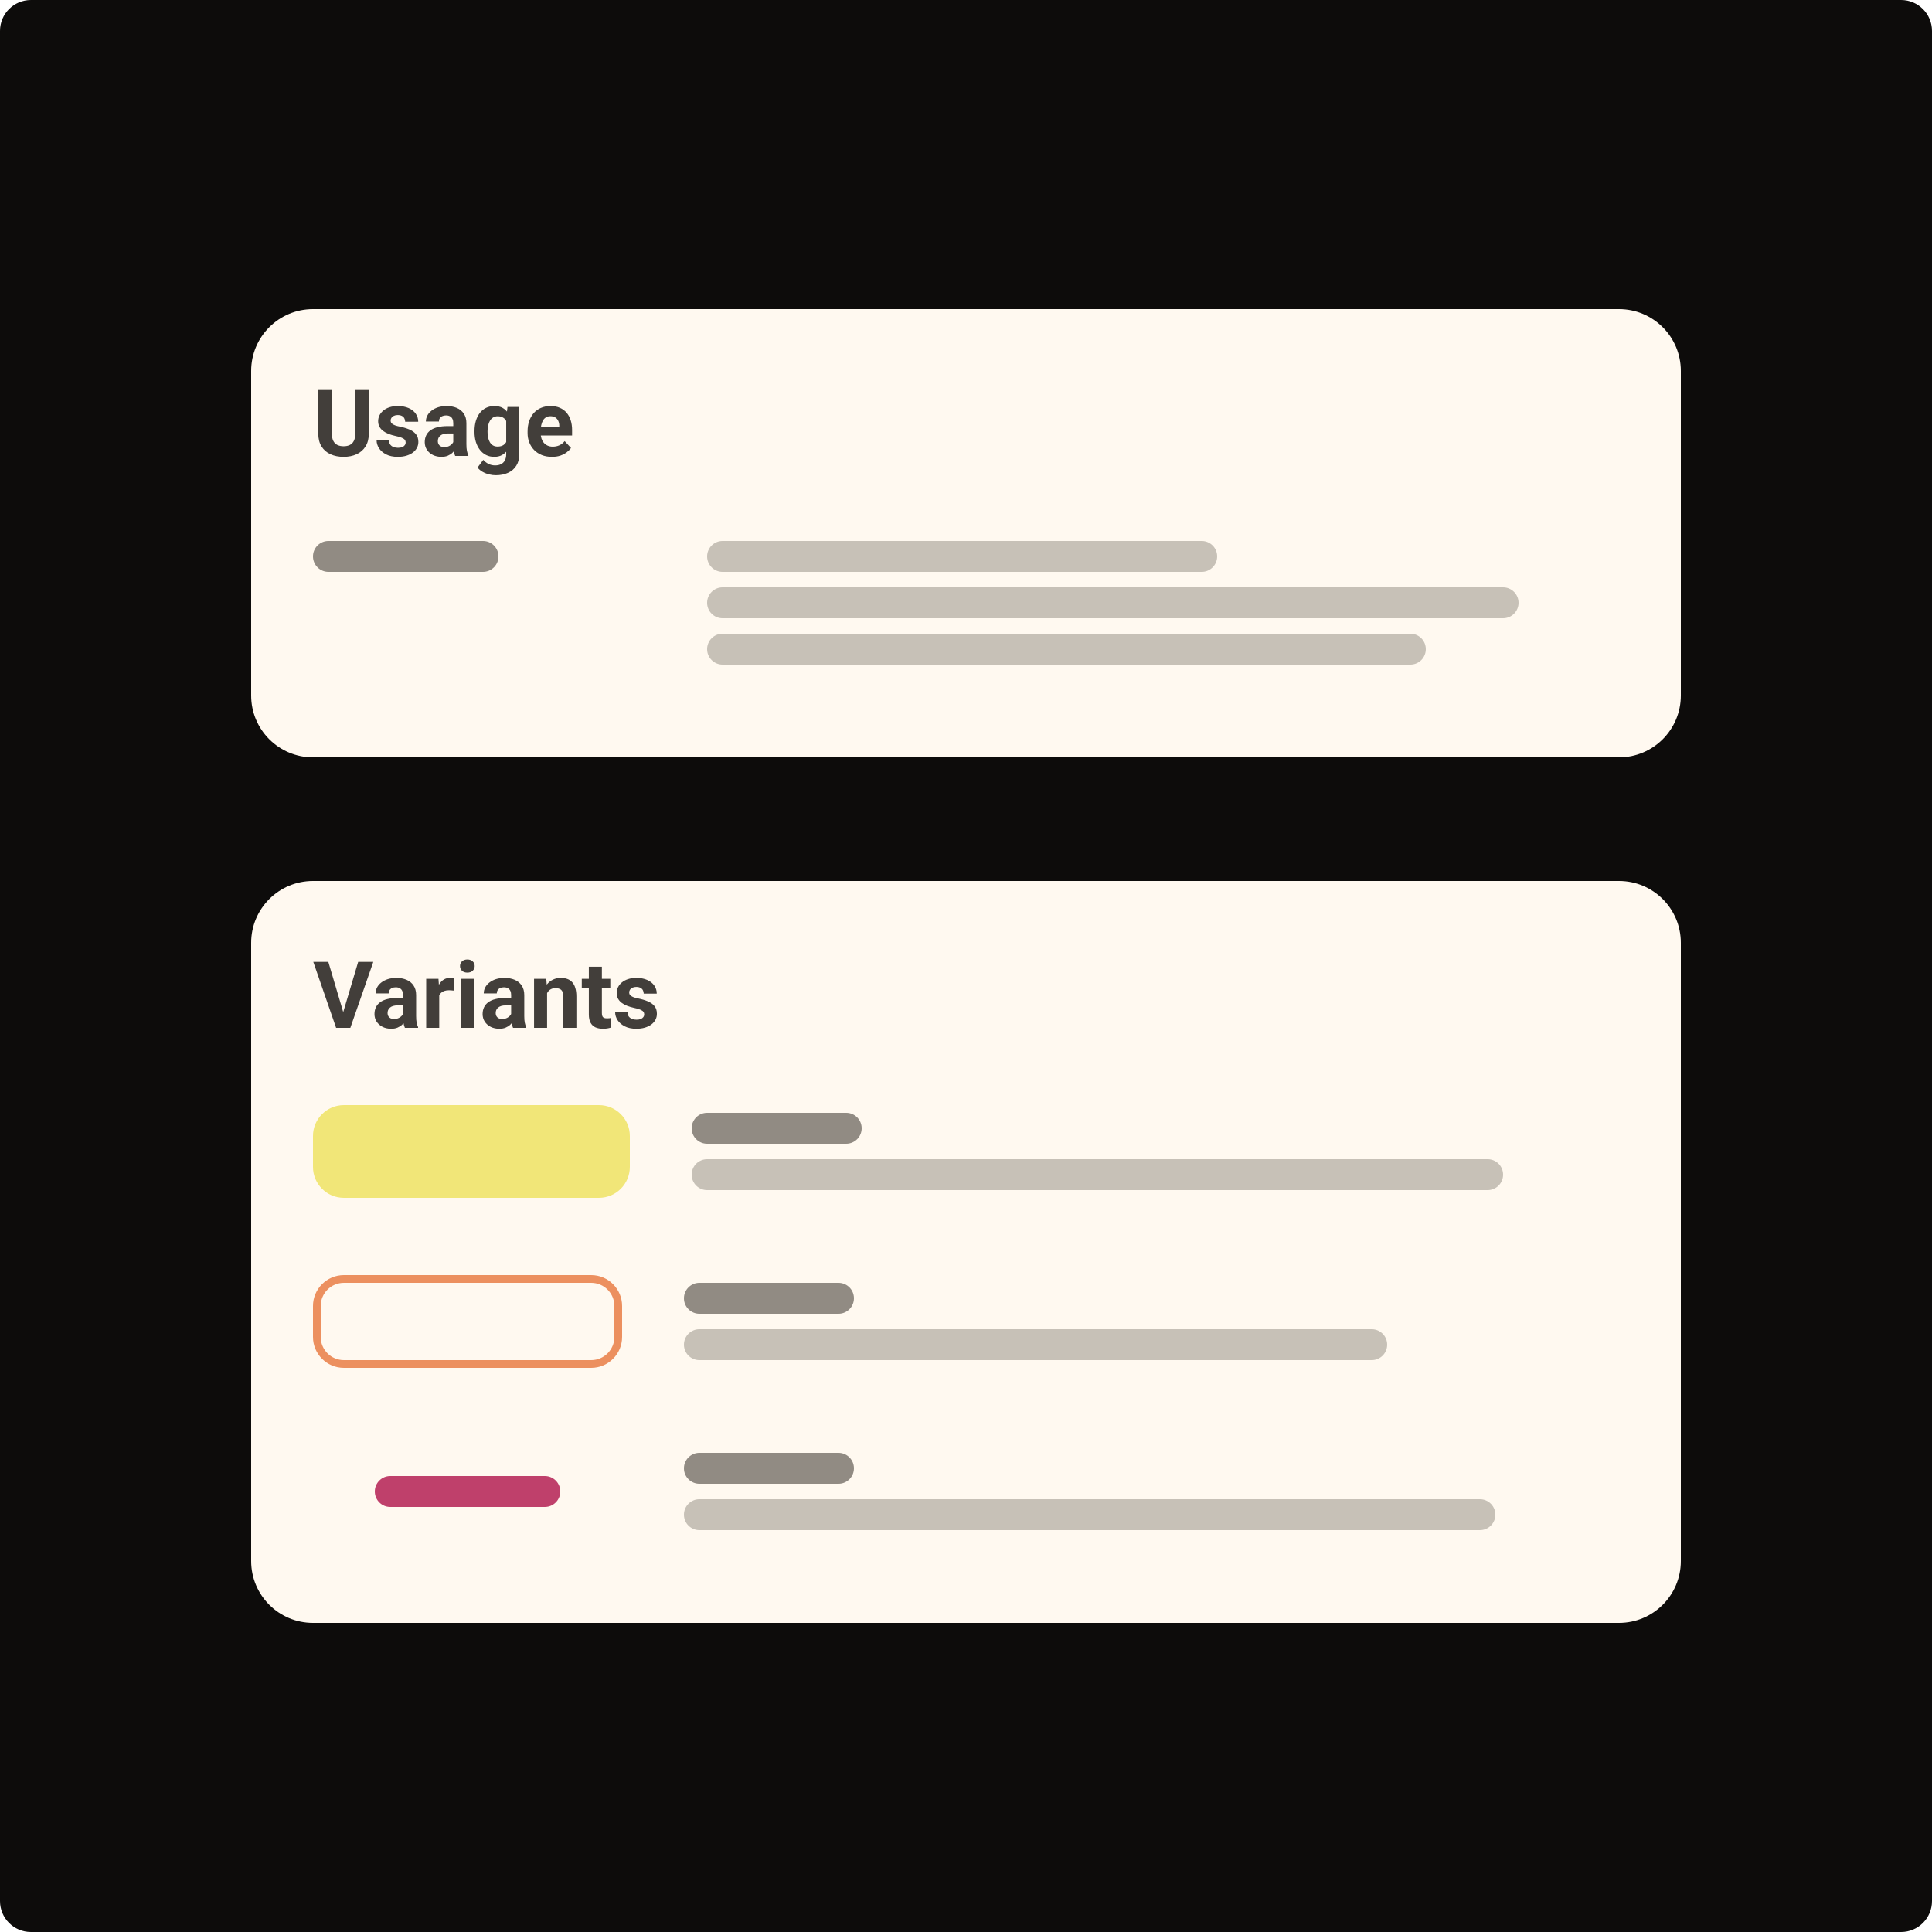
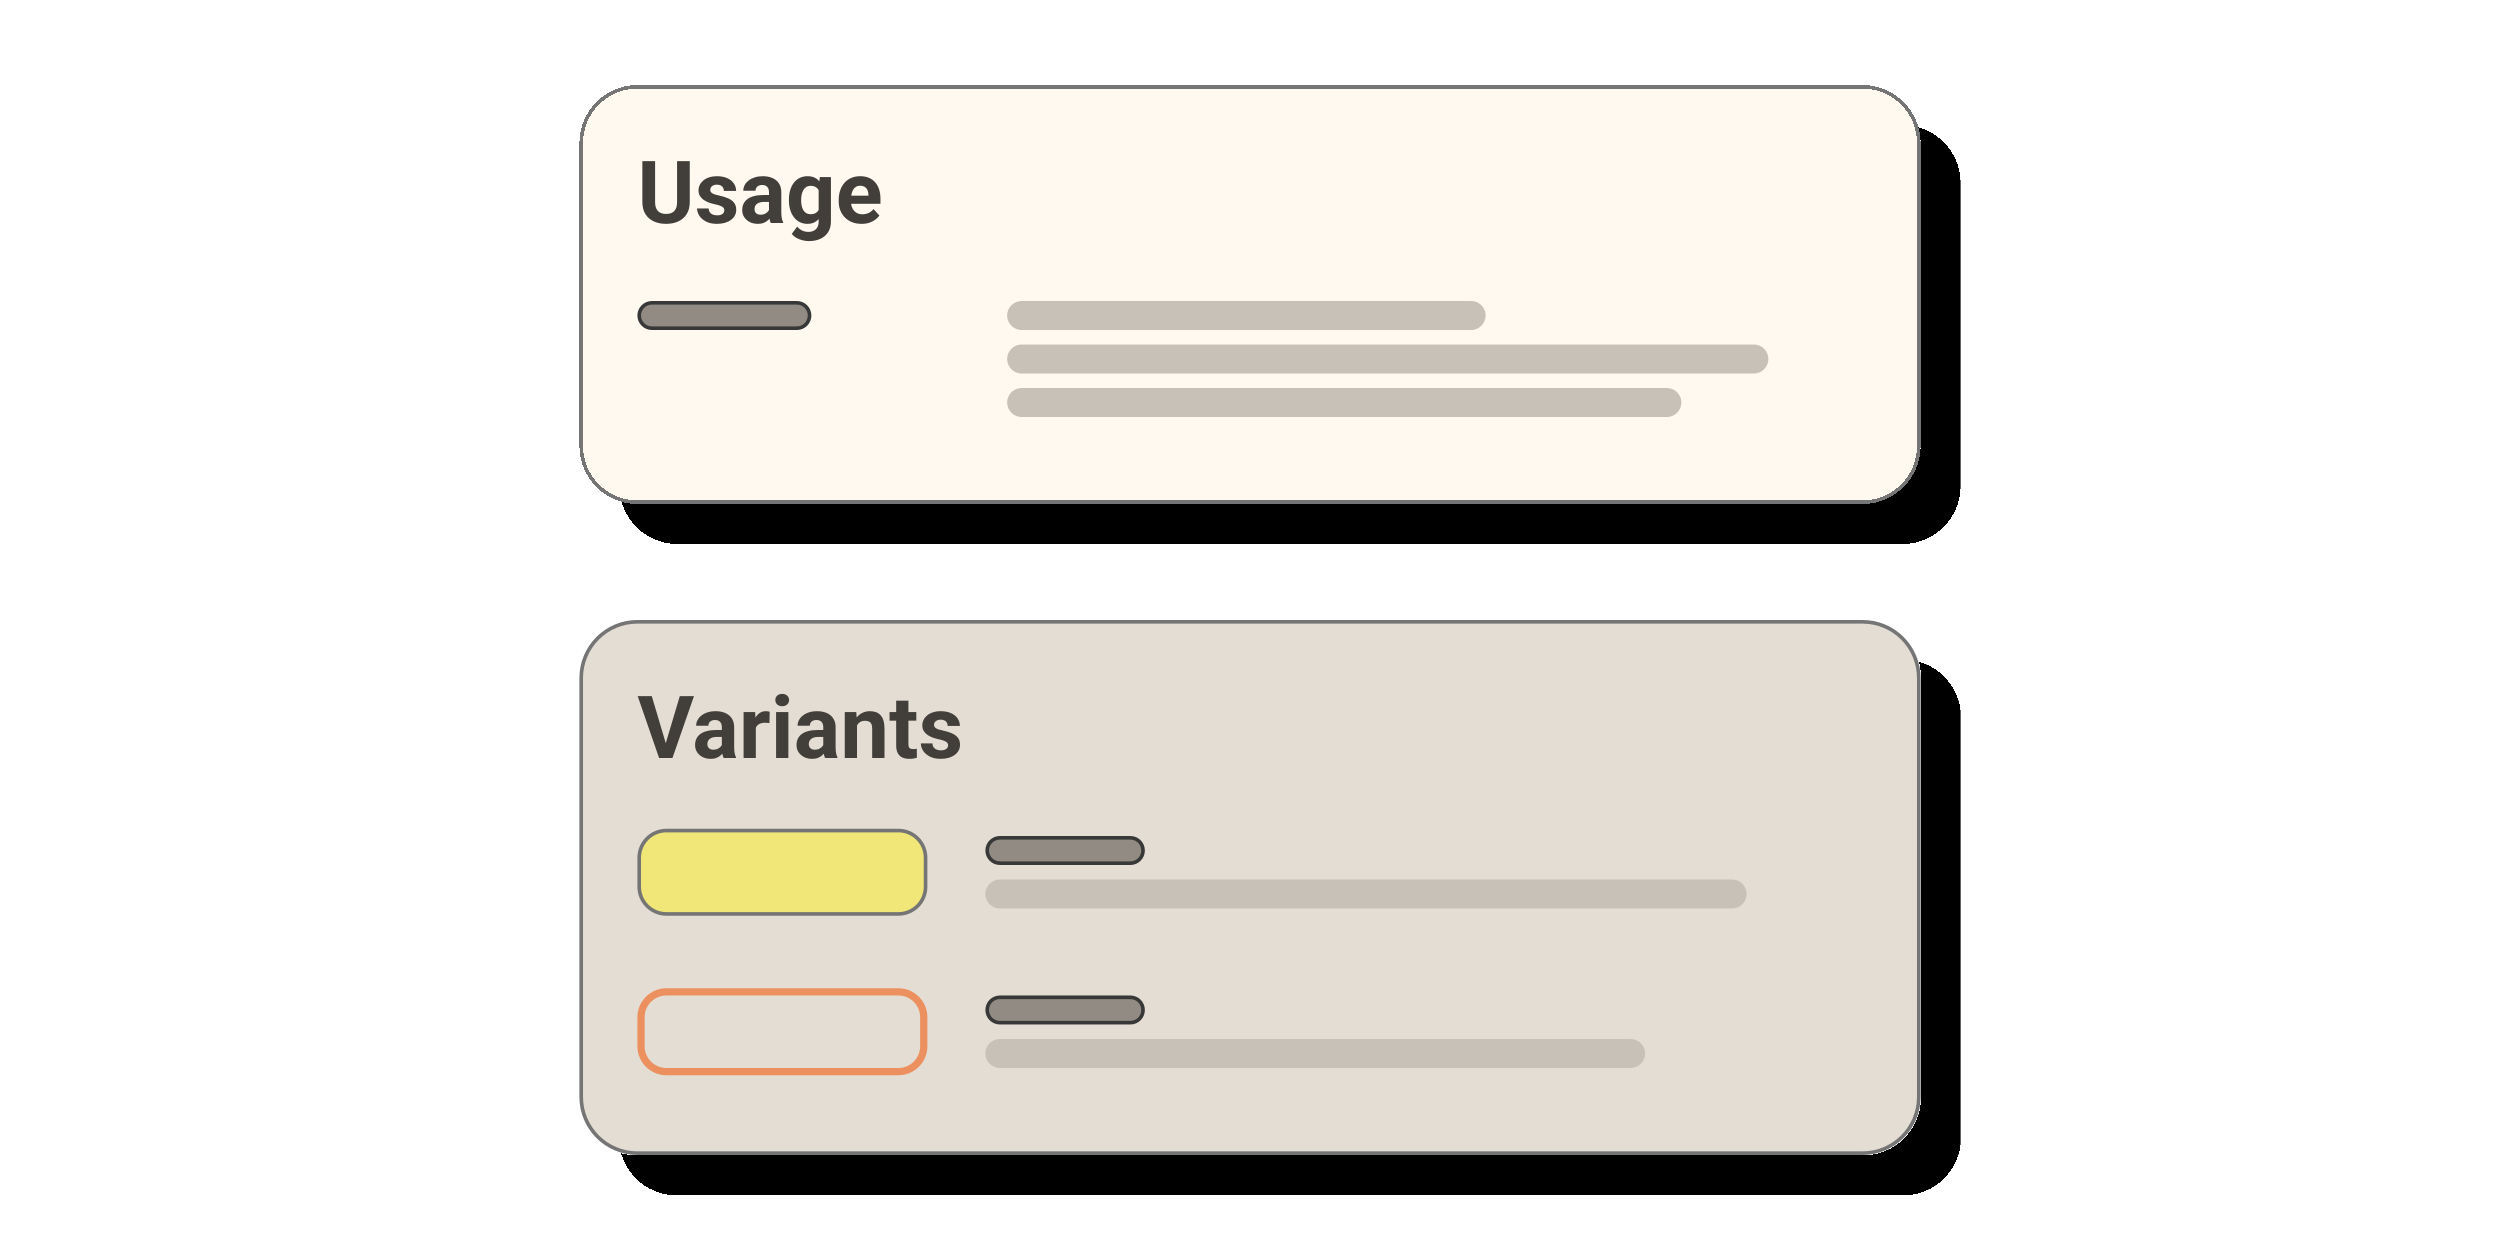
- <svg xmlns="http://www.w3.org/2000/svg" width="500" height="500" viewBox="0 0 500 500" fill="none">
-   <rect width="500" height="500" rx="8" fill="#0D0C0B" />
-   <rect x="65" y="80" width="370" height="116" rx="16" fill="#FFF9F0" />
-   <path d="M91.945 100.938H95.449V112.211C95.449 113.523 95.168 114.629 94.606 115.527C94.051 116.426 93.281 117.102 92.297 117.555C91.32 118.008 90.195 118.234 88.922 118.234C87.648 118.234 86.516 118.008 85.523 117.555C84.539 117.102 83.766 116.426 83.203 115.527C82.648 114.629 82.371 113.523 82.371 112.211V100.938H85.887V112.211C85.887 112.977 86.008 113.602 86.25 114.086C86.492 114.57 86.84 114.926 87.293 115.152C87.754 115.379 88.297 115.492 88.922 115.492C89.562 115.492 90.106 115.379 90.551 115.152C91.004 114.926 91.348 114.57 91.582 114.086C91.824 113.602 91.945 112.977 91.945 112.211V100.938ZM104.988 114.496C104.988 114.254 104.918 114.035 104.777 113.84C104.637 113.645 104.375 113.465 103.992 113.301C103.617 113.129 103.074 112.973 102.363 112.832C101.723 112.691 101.125 112.516 100.57 112.305C100.023 112.086 99.547 111.824 99.141 111.52C98.742 111.215 98.43 110.855 98.203 110.441C97.977 110.02 97.863 109.539 97.863 109C97.863 108.469 97.977 107.969 98.203 107.5C98.438 107.031 98.769 106.617 99.199 106.258C99.637 105.891 100.168 105.605 100.793 105.402C101.426 105.191 102.137 105.086 102.926 105.086C104.027 105.086 104.973 105.262 105.762 105.613C106.559 105.965 107.168 106.449 107.59 107.066C108.02 107.676 108.234 108.371 108.234 109.152H104.859C104.859 108.824 104.789 108.531 104.648 108.273C104.516 108.008 104.305 107.801 104.016 107.652C103.734 107.496 103.367 107.418 102.914 107.418C102.539 107.418 102.215 107.484 101.941 107.617C101.668 107.742 101.457 107.914 101.309 108.133C101.168 108.344 101.098 108.578 101.098 108.836C101.098 109.031 101.137 109.207 101.215 109.363C101.301 109.512 101.438 109.648 101.625 109.773C101.812 109.898 102.055 110.016 102.352 110.125C102.656 110.227 103.031 110.32 103.477 110.406C104.391 110.594 105.207 110.84 105.926 111.145C106.645 111.441 107.215 111.848 107.637 112.363C108.059 112.871 108.27 113.539 108.27 114.367C108.27 114.93 108.145 115.445 107.895 115.914C107.645 116.383 107.285 116.793 106.816 117.145C106.348 117.488 105.785 117.758 105.129 117.953C104.48 118.141 103.75 118.234 102.938 118.234C101.758 118.234 100.758 118.023 99.938 117.602C99.125 117.18 98.508 116.645 98.086 115.996C97.672 115.34 97.465 114.668 97.465 113.98H100.664C100.68 114.441 100.797 114.812 101.016 115.094C101.242 115.375 101.527 115.578 101.871 115.703C102.223 115.828 102.602 115.891 103.008 115.891C103.445 115.891 103.809 115.832 104.098 115.715C104.387 115.59 104.605 115.426 104.754 115.223C104.91 115.012 104.988 114.77 104.988 114.496ZM117.305 115.141V109.492C117.305 109.086 117.238 108.738 117.105 108.449C116.973 108.152 116.766 107.922 116.484 107.758C116.211 107.594 115.855 107.512 115.418 107.512C115.043 107.512 114.719 107.578 114.445 107.711C114.172 107.836 113.961 108.02 113.812 108.262C113.664 108.496 113.59 108.773 113.59 109.094H110.215C110.215 108.555 110.34 108.043 110.59 107.559C110.84 107.074 111.203 106.648 111.68 106.281C112.156 105.906 112.723 105.613 113.379 105.402C114.043 105.191 114.785 105.086 115.605 105.086C116.59 105.086 117.465 105.25 118.23 105.578C118.996 105.906 119.598 106.398 120.035 107.055C120.48 107.711 120.703 108.531 120.703 109.516V114.941C120.703 115.637 120.746 116.207 120.832 116.652C120.918 117.09 121.043 117.473 121.207 117.801V118H117.797C117.633 117.656 117.508 117.227 117.422 116.711C117.344 116.188 117.305 115.664 117.305 115.141ZM117.75 110.277L117.773 112.188H115.887C115.441 112.188 115.055 112.238 114.727 112.34C114.398 112.441 114.129 112.586 113.918 112.773C113.707 112.953 113.551 113.164 113.449 113.406C113.355 113.648 113.309 113.914 113.309 114.203C113.309 114.492 113.375 114.754 113.508 114.988C113.641 115.215 113.832 115.395 114.082 115.527C114.332 115.652 114.625 115.715 114.961 115.715C115.469 115.715 115.91 115.613 116.285 115.41C116.66 115.207 116.949 114.957 117.152 114.66C117.363 114.363 117.473 114.082 117.48 113.816L118.371 115.246C118.246 115.566 118.074 115.898 117.855 116.242C117.645 116.586 117.375 116.91 117.047 117.215C116.719 117.512 116.324 117.758 115.863 117.953C115.402 118.141 114.855 118.234 114.223 118.234C113.418 118.234 112.688 118.074 112.031 117.754C111.383 117.426 110.867 116.977 110.484 116.406C110.109 115.828 109.922 115.172 109.922 114.438C109.922 113.773 110.047 113.184 110.297 112.668C110.547 112.152 110.914 111.719 111.398 111.367C111.891 111.008 112.504 110.738 113.238 110.559C113.973 110.371 114.824 110.277 115.793 110.277H117.75ZM131.332 105.32H134.391V117.578C134.391 118.734 134.133 119.715 133.617 120.52C133.109 121.332 132.398 121.945 131.484 122.359C130.57 122.781 129.508 122.992 128.297 122.992C127.766 122.992 127.203 122.922 126.609 122.781C126.023 122.641 125.461 122.422 124.922 122.125C124.391 121.828 123.945 121.453 123.586 121L125.074 119.008C125.465 119.461 125.918 119.812 126.434 120.062C126.949 120.32 127.52 120.449 128.145 120.449C128.754 120.449 129.27 120.336 129.691 120.109C130.113 119.891 130.438 119.566 130.664 119.137C130.891 118.715 131.004 118.203 131.004 117.602V108.25L131.332 105.32ZM122.801 111.812V111.566C122.801 110.598 122.918 109.719 123.152 108.93C123.395 108.133 123.734 107.449 124.172 106.879C124.617 106.309 125.156 105.867 125.789 105.555C126.422 105.242 127.137 105.086 127.934 105.086C128.777 105.086 129.484 105.242 130.055 105.555C130.625 105.867 131.094 106.312 131.461 106.891C131.828 107.461 132.113 108.137 132.316 108.918C132.527 109.691 132.691 110.539 132.809 111.461V112C132.691 112.883 132.516 113.703 132.281 114.461C132.047 115.219 131.738 115.883 131.355 116.453C130.973 117.016 130.496 117.453 129.926 117.766C129.363 118.078 128.691 118.234 127.91 118.234C127.129 118.234 126.422 118.074 125.789 117.754C125.164 117.434 124.629 116.984 124.184 116.406C123.738 115.828 123.395 115.148 123.152 114.367C122.918 113.586 122.801 112.734 122.801 111.812ZM126.176 111.566V111.812C126.176 112.336 126.227 112.824 126.328 113.277C126.43 113.73 126.586 114.133 126.797 114.484C127.016 114.828 127.285 115.098 127.605 115.293C127.934 115.48 128.32 115.574 128.766 115.574C129.383 115.574 129.887 115.445 130.277 115.188C130.668 114.922 130.961 114.559 131.156 114.098C131.352 113.637 131.465 113.105 131.496 112.504V110.969C131.48 110.477 131.414 110.035 131.297 109.645C131.18 109.246 131.016 108.906 130.805 108.625C130.594 108.344 130.32 108.125 129.984 107.969C129.648 107.812 129.25 107.734 128.789 107.734C128.344 107.734 127.957 107.836 127.629 108.039C127.309 108.234 127.039 108.504 126.82 108.848C126.609 109.191 126.449 109.598 126.34 110.066C126.23 110.527 126.176 111.027 126.176 111.566ZM142.852 118.234C141.867 118.234 140.984 118.078 140.203 117.766C139.422 117.445 138.758 117.004 138.211 116.441C137.672 115.879 137.258 115.227 136.969 114.484C136.68 113.734 136.535 112.938 136.535 112.094V111.625C136.535 110.664 136.672 109.785 136.945 108.988C137.219 108.191 137.609 107.5 138.117 106.914C138.633 106.328 139.258 105.879 139.992 105.566C140.727 105.246 141.555 105.086 142.477 105.086C143.375 105.086 144.172 105.234 144.867 105.531C145.562 105.828 146.145 106.25 146.613 106.797C147.09 107.344 147.449 108 147.691 108.766C147.934 109.523 148.055 110.367 148.055 111.297V112.703H137.977V110.453H144.738V110.195C144.738 109.727 144.652 109.309 144.48 108.941C144.316 108.566 144.066 108.27 143.73 108.051C143.395 107.832 142.965 107.723 142.441 107.723C141.996 107.723 141.613 107.82 141.293 108.016C140.973 108.211 140.711 108.484 140.508 108.836C140.312 109.188 140.164 109.602 140.062 110.078C139.969 110.547 139.922 111.062 139.922 111.625V112.094C139.922 112.602 139.992 113.07 140.133 113.5C140.281 113.93 140.488 114.301 140.754 114.613C141.027 114.926 141.355 115.168 141.738 115.34C142.129 115.512 142.57 115.598 143.062 115.598C143.672 115.598 144.238 115.48 144.762 115.246C145.293 115.004 145.75 114.641 146.133 114.156L147.773 115.938C147.508 116.32 147.145 116.688 146.684 117.039C146.23 117.391 145.684 117.68 145.043 117.906C144.402 118.125 143.672 118.234 142.852 118.234Z" fill="#423E3A" />
-   <rect x="81" y="140" width="48" height="8" rx="4" fill="#918B83" />
-   <rect x="183" y="140" width="132" height="8" rx="4" fill="#C7C1B7" />
-   <rect x="183" y="152" width="210" height="8" rx="4" fill="#C7C1B7" />
-   <rect x="183" y="164" width="186" height="8" rx="4" fill="#C7C1B7" />
-   <rect x="65" y="228" width="370" height="192" rx="16" fill="#FFF9F0" />
-   <path d="M88.676 262.438L92.695 248.938H96.609L90.668 266H88.09L88.676 262.438ZM84.973 248.938L88.981 262.438L89.59 266H86.988L81.082 248.938H84.973ZM104.297 263.141V257.492C104.297 257.086 104.23 256.738 104.098 256.449C103.965 256.152 103.758 255.922 103.477 255.758C103.203 255.594 102.848 255.512 102.41 255.512C102.035 255.512 101.711 255.578 101.438 255.711C101.164 255.836 100.953 256.02 100.805 256.262C100.656 256.496 100.582 256.773 100.582 257.094H97.207C97.207 256.555 97.332 256.043 97.582 255.559C97.832 255.074 98.195 254.648 98.672 254.281C99.148 253.906 99.715 253.613 100.371 253.402C101.035 253.191 101.777 253.086 102.598 253.086C103.582 253.086 104.457 253.25 105.223 253.578C105.988 253.906 106.59 254.398 107.027 255.055C107.473 255.711 107.695 256.531 107.695 257.516V262.941C107.695 263.637 107.738 264.207 107.824 264.652C107.91 265.09 108.035 265.473 108.199 265.801V266H104.789C104.625 265.656 104.5 265.227 104.414 264.711C104.336 264.188 104.297 263.664 104.297 263.141ZM104.742 258.277L104.766 260.188H102.879C102.434 260.188 102.047 260.238 101.719 260.34C101.391 260.441 101.121 260.586 100.91 260.773C100.699 260.953 100.543 261.164 100.441 261.406C100.348 261.648 100.301 261.914 100.301 262.203C100.301 262.492 100.367 262.754 100.5 262.988C100.633 263.215 100.824 263.395 101.074 263.527C101.324 263.652 101.617 263.715 101.953 263.715C102.461 263.715 102.902 263.613 103.277 263.41C103.652 263.207 103.941 262.957 104.145 262.66C104.355 262.363 104.465 262.082 104.473 261.816L105.363 263.246C105.238 263.566 105.066 263.898 104.848 264.242C104.637 264.586 104.367 264.91 104.039 265.215C103.711 265.512 103.316 265.758 102.855 265.953C102.395 266.141 101.848 266.234 101.215 266.234C100.41 266.234 99.68 266.074 99.023 265.754C98.375 265.426 97.859 264.977 97.477 264.406C97.102 263.828 96.914 263.172 96.914 262.438C96.914 261.773 97.039 261.184 97.289 260.668C97.539 260.152 97.906 259.719 98.391 259.367C98.883 259.008 99.496 258.738 100.23 258.559C100.965 258.371 101.816 258.277 102.785 258.277H104.742ZM113.672 256.086V266H110.297V253.32H113.473L113.672 256.086ZM117.492 253.238L117.434 256.367C117.27 256.344 117.07 256.324 116.836 256.309C116.609 256.285 116.402 256.273 116.215 256.273C115.738 256.273 115.324 256.336 114.973 256.461C114.629 256.578 114.34 256.754 114.105 256.988C113.879 257.223 113.707 257.508 113.59 257.844C113.48 258.18 113.418 258.562 113.402 258.992L112.723 258.781C112.723 257.961 112.805 257.207 112.969 256.52C113.133 255.824 113.371 255.219 113.684 254.703C114.004 254.188 114.395 253.789 114.855 253.508C115.316 253.227 115.844 253.086 116.438 253.086C116.625 253.086 116.816 253.102 117.012 253.133C117.207 253.156 117.367 253.191 117.492 253.238ZM122.648 253.32V266H119.262V253.32H122.648ZM119.051 250.016C119.051 249.523 119.223 249.117 119.566 248.797C119.91 248.477 120.371 248.316 120.949 248.316C121.52 248.316 121.977 248.477 122.32 248.797C122.672 249.117 122.848 249.523 122.848 250.016C122.848 250.508 122.672 250.914 122.32 251.234C121.977 251.555 121.52 251.715 120.949 251.715C120.371 251.715 119.91 251.555 119.566 251.234C119.223 250.914 119.051 250.508 119.051 250.016ZM132.281 263.141V257.492C132.281 257.086 132.215 256.738 132.082 256.449C131.949 256.152 131.742 255.922 131.461 255.758C131.188 255.594 130.832 255.512 130.395 255.512C130.02 255.512 129.695 255.578 129.422 255.711C129.148 255.836 128.938 256.02 128.789 256.262C128.641 256.496 128.566 256.773 128.566 257.094H125.191C125.191 256.555 125.316 256.043 125.566 255.559C125.816 255.074 126.18 254.648 126.656 254.281C127.133 253.906 127.699 253.613 128.355 253.402C129.02 253.191 129.762 253.086 130.582 253.086C131.566 253.086 132.441 253.25 133.207 253.578C133.973 253.906 134.574 254.398 135.012 255.055C135.457 255.711 135.68 256.531 135.68 257.516V262.941C135.68 263.637 135.723 264.207 135.809 264.652C135.895 265.09 136.02 265.473 136.184 265.801V266H132.773C132.609 265.656 132.484 265.227 132.398 264.711C132.32 264.188 132.281 263.664 132.281 263.141ZM132.727 258.277L132.75 260.188H130.863C130.418 260.188 130.031 260.238 129.703 260.34C129.375 260.441 129.105 260.586 128.895 260.773C128.684 260.953 128.527 261.164 128.426 261.406C128.332 261.648 128.285 261.914 128.285 262.203C128.285 262.492 128.352 262.754 128.484 262.988C128.617 263.215 128.809 263.395 129.059 263.527C129.309 263.652 129.602 263.715 129.938 263.715C130.445 263.715 130.887 263.613 131.262 263.41C131.637 263.207 131.926 262.957 132.129 262.66C132.34 262.363 132.449 262.082 132.457 261.816L133.348 263.246C133.223 263.566 133.051 263.898 132.832 264.242C132.621 264.586 132.352 264.91 132.023 265.215C131.695 265.512 131.301 265.758 130.84 265.953C130.379 266.141 129.832 266.234 129.199 266.234C128.395 266.234 127.664 266.074 127.008 265.754C126.359 265.426 125.844 264.977 125.461 264.406C125.086 263.828 124.898 263.172 124.898 262.438C124.898 261.773 125.023 261.184 125.273 260.668C125.523 260.152 125.891 259.719 126.375 259.367C126.867 259.008 127.48 258.738 128.215 258.559C128.949 258.371 129.801 258.277 130.77 258.277H132.727ZM141.586 256.027V266H138.211V253.32H141.375L141.586 256.027ZM141.094 259.215H140.18C140.18 258.277 140.301 257.434 140.543 256.684C140.785 255.926 141.125 255.281 141.562 254.75C142 254.211 142.52 253.801 143.121 253.52C143.73 253.23 144.41 253.086 145.16 253.086C145.754 253.086 146.297 253.172 146.789 253.344C147.281 253.516 147.703 253.789 148.055 254.164C148.414 254.539 148.688 255.035 148.875 255.652C149.07 256.27 149.168 257.023 149.168 257.914V266H145.77V257.902C145.77 257.34 145.691 256.902 145.535 256.59C145.379 256.277 145.148 256.059 144.844 255.934C144.547 255.801 144.18 255.734 143.742 255.734C143.289 255.734 142.895 255.824 142.559 256.004C142.23 256.184 141.957 256.434 141.738 256.754C141.527 257.066 141.367 257.434 141.258 257.855C141.148 258.277 141.094 258.73 141.094 259.215ZM157.945 253.32V255.711H150.562V253.32H157.945ZM152.391 250.191H155.766V262.18C155.766 262.547 155.812 262.828 155.906 263.023C156.008 263.219 156.156 263.355 156.352 263.434C156.547 263.504 156.793 263.539 157.09 263.539C157.301 263.539 157.488 263.531 157.652 263.516C157.824 263.492 157.969 263.469 158.086 263.445L158.098 265.93C157.809 266.023 157.496 266.098 157.16 266.152C156.824 266.207 156.453 266.234 156.047 266.234C155.305 266.234 154.656 266.113 154.102 265.871C153.555 265.621 153.133 265.223 152.836 264.676C152.539 264.129 152.391 263.41 152.391 262.52V250.191ZM166.723 262.496C166.723 262.254 166.652 262.035 166.512 261.84C166.371 261.645 166.109 261.465 165.727 261.301C165.352 261.129 164.809 260.973 164.098 260.832C163.457 260.691 162.859 260.516 162.305 260.305C161.758 260.086 161.281 259.824 160.875 259.52C160.477 259.215 160.164 258.855 159.938 258.441C159.711 258.02 159.598 257.539 159.598 257C159.598 256.469 159.711 255.969 159.938 255.5C160.172 255.031 160.504 254.617 160.934 254.258C161.371 253.891 161.902 253.605 162.527 253.402C163.16 253.191 163.871 253.086 164.66 253.086C165.762 253.086 166.707 253.262 167.496 253.613C168.293 253.965 168.902 254.449 169.324 255.066C169.754 255.676 169.969 256.371 169.969 257.152H166.594C166.594 256.824 166.523 256.531 166.383 256.273C166.25 256.008 166.039 255.801 165.75 255.652C165.469 255.496 165.102 255.418 164.648 255.418C164.273 255.418 163.949 255.484 163.676 255.617C163.402 255.742 163.191 255.914 163.043 256.133C162.902 256.344 162.832 256.578 162.832 256.836C162.832 257.031 162.871 257.207 162.949 257.363C163.035 257.512 163.172 257.648 163.359 257.773C163.547 257.898 163.789 258.016 164.086 258.125C164.391 258.227 164.766 258.32 165.211 258.406C166.125 258.594 166.941 258.84 167.66 259.145C168.379 259.441 168.949 259.848 169.371 260.363C169.793 260.871 170.004 261.539 170.004 262.367C170.004 262.93 169.879 263.445 169.629 263.914C169.379 264.383 169.02 264.793 168.551 265.145C168.082 265.488 167.52 265.758 166.863 265.953C166.215 266.141 165.484 266.234 164.672 266.234C163.492 266.234 162.492 266.023 161.672 265.602C160.859 265.18 160.242 264.645 159.82 263.996C159.406 263.34 159.199 262.668 159.199 261.98H162.398C162.414 262.441 162.531 262.812 162.75 263.094C162.977 263.375 163.262 263.578 163.605 263.703C163.957 263.828 164.336 263.891 164.742 263.891C165.18 263.891 165.543 263.832 165.832 263.715C166.121 263.59 166.34 263.426 166.488 263.223C166.645 263.012 166.723 262.77 166.723 262.496Z" fill="#423E3A" />
-   <rect x="81" y="286" width="82" height="24" rx="8" fill="#F1E678" />
-   <rect x="179" y="288" width="44" height="8" rx="4" fill="#918B83" />
-   <rect x="179" y="300" width="210" height="8" rx="4" fill="#C7C1B7" />
-   <rect x="82" y="331" width="78" height="22" rx="7" stroke="#EC905F" stroke-width="2" />
-   <rect x="177" y="332" width="44" height="8" rx="4" fill="#918B83" />
-   <rect x="177" y="344" width="182" height="8" rx="4" fill="#C7C1B7" />
-   <rect x="97" y="382" width="48" height="8" rx="4" fill="#BF406B" />
-   <rect x="177" y="376" width="44" height="8" rx="4" fill="#918B83" />
-   <rect x="177" y="388" width="210" height="8" rx="4" fill="#C7C1B7" />
+ <svg xmlns="http://www.w3.org/2000/svg" width="500" height="248" viewBox="0 0 500 248" fill="none">
+   <g filter="url(#filter0_d_1533_4327)">
+     <rect x="115.879" y="17.002" width="268.242" height="83.798" rx="11.6" fill="#FFF9F0" shape-rendering="crispEdges" />
+     <rect x="116.241" y="17.365" width="267.517" height="83.073" rx="11.237" stroke="#757575" stroke-width="0.725" shape-rendering="crispEdges" />
+     <path d="M135.414 32.232H137.954V40.405C137.954 41.357 137.75 42.158 137.342 42.809C136.94 43.461 136.382 43.951 135.669 44.279C134.961 44.608 134.145 44.772 133.222 44.772C132.298 44.772 131.477 44.608 130.758 44.279C130.044 43.951 129.484 43.461 129.076 42.809C128.674 42.158 128.473 41.357 128.473 40.405V32.232H131.021V40.405C131.021 40.96 131.109 41.413 131.285 41.764C131.46 42.116 131.712 42.373 132.041 42.538C132.375 42.702 132.769 42.784 133.222 42.784C133.686 42.784 134.08 42.702 134.403 42.538C134.731 42.373 134.98 42.116 135.15 41.764C135.326 41.413 135.414 40.96 135.414 40.405V32.232ZM144.87 42.062C144.87 41.886 144.819 41.728 144.717 41.586C144.615 41.444 144.425 41.314 144.147 41.195C143.875 41.071 143.482 40.957 142.966 40.855C142.502 40.753 142.069 40.626 141.667 40.473C141.27 40.315 140.925 40.125 140.63 39.904C140.341 39.683 140.115 39.422 139.95 39.122C139.786 38.816 139.704 38.468 139.704 38.077C139.704 37.692 139.786 37.33 139.95 36.99C140.12 36.65 140.361 36.35 140.673 36.089C140.99 35.823 141.375 35.616 141.828 35.469C142.287 35.316 142.802 35.24 143.374 35.24C144.173 35.24 144.858 35.367 145.43 35.622C146.008 35.877 146.45 36.228 146.756 36.675C147.067 37.117 147.223 37.621 147.223 38.188H144.776C144.776 37.95 144.725 37.737 144.623 37.55C144.527 37.358 144.374 37.208 144.164 37.1C143.96 36.987 143.694 36.93 143.366 36.93C143.094 36.93 142.859 36.978 142.661 37.075C142.462 37.165 142.309 37.29 142.202 37.449C142.1 37.602 142.049 37.771 142.049 37.958C142.049 38.1 142.077 38.227 142.134 38.341C142.196 38.448 142.295 38.547 142.431 38.638C142.567 38.729 142.743 38.813 142.958 38.893C143.179 38.967 143.451 39.034 143.774 39.097C144.436 39.233 145.028 39.411 145.549 39.632C146.07 39.847 146.484 40.142 146.79 40.516C147.095 40.884 147.248 41.368 147.248 41.968C147.248 42.376 147.158 42.75 146.976 43.09C146.795 43.43 146.535 43.727 146.195 43.982C145.855 44.231 145.447 44.426 144.971 44.568C144.501 44.704 143.972 44.772 143.383 44.772C142.527 44.772 141.803 44.619 141.208 44.313C140.619 44.007 140.171 43.619 139.865 43.149C139.565 42.673 139.415 42.186 139.415 41.688H141.735C141.746 42.022 141.831 42.291 141.989 42.495C142.154 42.699 142.36 42.846 142.61 42.937C142.864 43.028 143.139 43.073 143.434 43.073C143.751 43.073 144.014 43.03 144.224 42.945C144.433 42.855 144.592 42.736 144.7 42.589C144.813 42.436 144.87 42.26 144.87 42.062ZM153.799 42.529V38.434C153.799 38.139 153.751 37.888 153.654 37.678C153.558 37.463 153.408 37.296 153.204 37.177C153.006 37.058 152.748 36.998 152.431 36.998C152.159 36.998 151.924 37.046 151.726 37.143C151.527 37.233 151.374 37.366 151.267 37.542C151.159 37.712 151.105 37.913 151.105 38.145H148.659C148.659 37.754 148.749 37.383 148.931 37.032C149.112 36.681 149.375 36.372 149.721 36.106C150.066 35.834 150.477 35.622 150.953 35.469C151.434 35.316 151.972 35.24 152.567 35.24C153.28 35.24 153.915 35.359 154.47 35.596C155.025 35.834 155.461 36.191 155.778 36.667C156.101 37.143 156.262 37.737 156.262 38.451V42.385C156.262 42.889 156.294 43.302 156.356 43.625C156.418 43.942 156.509 44.22 156.628 44.458V44.602H154.155C154.037 44.353 153.946 44.041 153.884 43.667C153.827 43.288 153.799 42.908 153.799 42.529ZM154.121 39.003L154.138 40.388H152.771C152.448 40.388 152.167 40.425 151.93 40.499C151.692 40.572 151.496 40.677 151.343 40.813C151.19 40.943 151.077 41.096 151.004 41.272C150.936 41.447 150.902 41.64 150.902 41.849C150.902 42.059 150.95 42.249 151.046 42.419C151.142 42.583 151.281 42.713 151.462 42.809C151.644 42.9 151.856 42.945 152.099 42.945C152.468 42.945 152.788 42.872 153.06 42.724C153.331 42.577 153.541 42.396 153.688 42.181C153.841 41.965 153.92 41.762 153.926 41.569L154.572 42.605C154.481 42.838 154.357 43.078 154.198 43.328C154.045 43.577 153.85 43.812 153.612 44.033C153.374 44.248 153.088 44.426 152.754 44.568C152.419 44.704 152.023 44.772 151.564 44.772C150.981 44.772 150.451 44.656 149.976 44.424C149.505 44.186 149.132 43.86 148.854 43.447C148.582 43.028 148.446 42.552 148.446 42.019C148.446 41.538 148.537 41.11 148.718 40.736C148.899 40.363 149.166 40.048 149.517 39.793C149.874 39.533 150.318 39.337 150.851 39.207C151.383 39.071 152 39.003 152.703 39.003H154.121ZM163.968 35.41H166.186V44.296C166.186 45.135 165.999 45.845 165.625 46.429C165.257 47.018 164.741 47.462 164.079 47.763C163.416 48.068 162.646 48.221 161.768 48.221C161.383 48.221 160.975 48.17 160.544 48.068C160.12 47.966 159.712 47.808 159.321 47.593C158.936 47.377 158.613 47.105 158.352 46.777L159.431 45.333C159.715 45.661 160.043 45.916 160.417 46.097C160.791 46.284 161.204 46.378 161.657 46.378C162.099 46.378 162.473 46.296 162.779 46.131C163.085 45.973 163.32 45.738 163.484 45.426C163.648 45.12 163.73 44.749 163.73 44.313V37.533L163.968 35.41ZM157.783 40.116V39.938C157.783 39.236 157.868 38.598 158.038 38.026C158.214 37.449 158.46 36.953 158.777 36.539C159.1 36.126 159.491 35.806 159.95 35.58C160.408 35.353 160.927 35.24 161.504 35.24C162.116 35.24 162.629 35.353 163.042 35.58C163.456 35.806 163.795 36.129 164.062 36.548C164.328 36.962 164.535 37.451 164.682 38.018C164.835 38.578 164.954 39.193 165.039 39.861V40.252C164.954 40.892 164.826 41.487 164.656 42.036C164.486 42.586 164.263 43.067 163.985 43.481C163.708 43.888 163.362 44.206 162.949 44.432C162.541 44.659 162.054 44.772 161.487 44.772C160.921 44.772 160.408 44.656 159.95 44.424C159.497 44.191 159.109 43.866 158.786 43.447C158.463 43.028 158.214 42.535 158.038 41.968C157.868 41.402 157.783 40.785 157.783 40.116ZM160.23 39.938V40.116C160.23 40.496 160.267 40.85 160.34 41.178C160.414 41.507 160.527 41.798 160.68 42.053C160.839 42.303 161.034 42.498 161.266 42.639C161.504 42.775 161.785 42.843 162.108 42.843C162.555 42.843 162.92 42.75 163.204 42.563C163.487 42.37 163.699 42.107 163.841 41.773C163.982 41.439 164.064 41.054 164.087 40.617V39.505C164.076 39.148 164.028 38.828 163.943 38.544C163.858 38.256 163.739 38.009 163.586 37.805C163.433 37.602 163.235 37.443 162.991 37.33C162.748 37.216 162.459 37.16 162.125 37.16C161.802 37.16 161.521 37.233 161.283 37.381C161.051 37.522 160.856 37.718 160.697 37.967C160.544 38.216 160.428 38.511 160.349 38.85C160.27 39.184 160.23 39.547 160.23 39.938ZM172.32 44.772C171.606 44.772 170.966 44.659 170.4 44.432C169.833 44.2 169.352 43.88 168.955 43.472C168.564 43.064 168.264 42.591 168.055 42.053C167.845 41.51 167.74 40.932 167.74 40.32V39.98C167.74 39.284 167.839 38.647 168.038 38.069C168.236 37.491 168.519 36.99 168.887 36.565C169.261 36.14 169.714 35.815 170.247 35.588C170.779 35.356 171.379 35.24 172.048 35.24C172.699 35.24 173.277 35.347 173.781 35.562C174.285 35.778 174.707 36.084 175.047 36.48C175.392 36.877 175.653 37.352 175.828 37.907C176.004 38.457 176.092 39.068 176.092 39.742V40.762H168.785V39.131H173.687V38.944C173.687 38.604 173.625 38.301 173.501 38.035C173.382 37.763 173.2 37.548 172.957 37.389C172.713 37.23 172.402 37.151 172.022 37.151C171.699 37.151 171.422 37.222 171.19 37.364C170.957 37.505 170.768 37.703 170.62 37.958C170.479 38.213 170.371 38.513 170.298 38.859C170.23 39.199 170.196 39.572 170.196 39.98V40.32C170.196 40.688 170.247 41.028 170.349 41.34C170.456 41.651 170.606 41.92 170.799 42.147C170.997 42.373 171.235 42.549 171.512 42.673C171.796 42.798 172.116 42.86 172.473 42.86C172.914 42.86 173.325 42.775 173.704 42.605C174.09 42.43 174.421 42.167 174.698 41.815L175.888 43.107C175.695 43.384 175.432 43.651 175.098 43.905C174.769 44.16 174.373 44.37 173.908 44.534C173.444 44.693 172.914 44.772 172.32 44.772Z" fill="#423E3A" />
+     <rect x="127.841" y="60.564" width="34.074" height="5.075" rx="2.537" fill="#918B83" stroke="#383838" stroke-width="0.725" />
+     <rect x="201.426" y="60.202" width="95.697" height="5.8" rx="2.9" fill="#C7C1B7" />
+     <rect x="201.426" y="68.901" width="152.246" height="5.8" rx="2.9" fill="#C7C1B7" />
+     <rect x="201.426" y="77.601" width="134.846" height="5.8" rx="2.9" fill="#C7C1B7" />
+   </g>
+   <g filter="url(#filter1_d_1533_4327)">
+     <rect x="116.241" y="124.362" width="267.517" height="106.272" rx="11.237" fill="#E3DDD3" />
+     <rect x="116.241" y="124.362" width="267.517" height="106.272" rx="11.237" stroke="#757575" stroke-width="0.725" />
+     <path d="M133.043 149.017L135.957 139.23H138.795L134.488 151.6H132.619L133.043 149.017ZM130.359 139.23L133.264 149.017L133.706 151.6H131.82L127.538 139.23H130.359ZM144.368 149.527V145.432C144.368 145.137 144.32 144.885 144.224 144.675C144.128 144.46 143.977 144.293 143.774 144.174C143.575 144.055 143.318 143.996 143 143.996C142.729 143.996 142.494 144.044 142.295 144.14C142.097 144.231 141.944 144.364 141.836 144.54C141.729 144.709 141.675 144.911 141.675 145.143H139.228C139.228 144.752 139.319 144.381 139.5 144.03C139.681 143.679 139.945 143.37 140.29 143.104C140.636 142.832 141.046 142.62 141.522 142.467C142.004 142.314 142.542 142.237 143.136 142.237C143.85 142.237 144.484 142.356 145.039 142.594C145.594 142.832 146.031 143.189 146.348 143.664C146.671 144.14 146.832 144.735 146.832 145.449V149.382C146.832 149.886 146.863 150.3 146.926 150.623C146.988 150.94 147.078 151.217 147.197 151.455V151.6H144.725C144.606 151.35 144.516 151.039 144.453 150.665C144.397 150.286 144.368 149.906 144.368 149.527ZM144.691 146.001L144.708 147.386H143.34C143.017 147.386 142.737 147.422 142.499 147.496C142.261 147.57 142.066 147.675 141.913 147.81C141.76 147.941 141.647 148.094 141.573 148.269C141.505 148.445 141.471 148.637 141.471 148.847C141.471 149.057 141.519 149.246 141.616 149.416C141.712 149.58 141.851 149.711 142.032 149.807C142.213 149.898 142.426 149.943 142.669 149.943C143.037 149.943 143.357 149.869 143.629 149.722C143.901 149.575 144.111 149.394 144.258 149.178C144.411 148.963 144.49 148.759 144.496 148.567L145.141 149.603C145.051 149.835 144.926 150.076 144.768 150.325C144.615 150.574 144.419 150.809 144.181 151.03C143.943 151.246 143.657 151.424 143.323 151.566C142.989 151.702 142.593 151.77 142.134 151.77C141.55 151.77 141.021 151.653 140.545 151.421C140.075 151.183 139.701 150.858 139.424 150.444C139.152 150.025 139.016 149.549 139.016 149.017C139.016 148.535 139.106 148.108 139.288 147.734C139.469 147.36 139.735 147.046 140.086 146.791C140.443 146.53 140.888 146.335 141.42 146.205C141.953 146.069 142.57 146.001 143.272 146.001H144.691ZM151.165 144.412V151.6H148.718V142.407H151.021L151.165 144.412ZM153.935 142.348L153.892 144.616C153.773 144.599 153.629 144.585 153.459 144.574C153.295 144.557 153.144 144.548 153.009 144.548C152.663 144.548 152.363 144.593 152.108 144.684C151.859 144.769 151.649 144.896 151.479 145.066C151.315 145.236 151.19 145.443 151.105 145.687C151.026 145.93 150.981 146.208 150.97 146.519L150.477 146.366C150.477 145.771 150.536 145.225 150.655 144.726C150.774 144.222 150.947 143.783 151.173 143.41C151.406 143.036 151.689 142.747 152.023 142.543C152.357 142.339 152.739 142.237 153.17 142.237C153.306 142.237 153.445 142.249 153.586 142.271C153.728 142.288 153.844 142.314 153.935 142.348ZM157.673 142.407V151.6H155.217V142.407H157.673ZM155.065 140.011C155.065 139.654 155.189 139.36 155.438 139.128C155.688 138.895 156.022 138.779 156.441 138.779C156.854 138.779 157.186 138.895 157.435 139.128C157.69 139.36 157.817 139.654 157.817 140.011C157.817 140.368 157.69 140.663 157.435 140.895C157.186 141.127 156.854 141.243 156.441 141.243C156.022 141.243 155.688 141.127 155.438 140.895C155.189 140.663 155.065 140.368 155.065 140.011ZM164.656 149.527V145.432C164.656 145.137 164.608 144.885 164.512 144.675C164.416 144.46 164.266 144.293 164.062 144.174C163.863 144.055 163.606 143.996 163.289 143.996C163.017 143.996 162.782 144.044 162.583 144.14C162.385 144.231 162.232 144.364 162.125 144.54C162.017 144.709 161.963 144.911 161.963 145.143H159.516C159.516 144.752 159.607 144.381 159.788 144.03C159.969 143.679 160.233 143.37 160.578 143.104C160.924 142.832 161.334 142.62 161.81 142.467C162.292 142.314 162.83 142.237 163.424 142.237C164.138 142.237 164.772 142.356 165.328 142.594C165.883 142.832 166.319 143.189 166.636 143.664C166.959 144.14 167.12 144.735 167.12 145.449V149.382C167.12 149.886 167.151 150.3 167.214 150.623C167.276 150.94 167.367 151.217 167.485 151.455V151.6H165.013C164.894 151.35 164.804 151.039 164.741 150.665C164.685 150.286 164.656 149.906 164.656 149.527ZM164.979 146.001L164.996 147.386H163.628C163.305 147.386 163.025 147.422 162.787 147.496C162.549 147.57 162.354 147.675 162.201 147.81C162.048 147.941 161.935 148.094 161.861 148.269C161.793 148.445 161.759 148.637 161.759 148.847C161.759 149.057 161.807 149.246 161.904 149.416C162 149.58 162.139 149.711 162.32 149.807C162.501 149.898 162.714 149.943 162.957 149.943C163.325 149.943 163.645 149.869 163.917 149.722C164.189 149.575 164.399 149.394 164.546 149.178C164.699 148.963 164.778 148.759 164.784 148.567L165.429 149.603C165.339 149.835 165.214 150.076 165.056 150.325C164.903 150.574 164.707 150.809 164.469 151.03C164.232 151.246 163.946 151.424 163.611 151.566C163.277 151.702 162.881 151.77 162.422 151.77C161.839 151.77 161.309 151.653 160.833 151.421C160.363 151.183 159.989 150.858 159.712 150.444C159.44 150.025 159.304 149.549 159.304 149.017C159.304 148.535 159.395 148.108 159.576 147.734C159.757 147.36 160.023 147.046 160.374 146.791C160.731 146.53 161.176 146.335 161.708 146.205C162.241 146.069 162.858 146.001 163.56 146.001H164.979ZM171.402 144.37V151.6H168.955V142.407H171.249L171.402 144.37ZM171.045 146.681H170.383C170.383 146.001 170.47 145.389 170.646 144.845C170.821 144.296 171.068 143.829 171.385 143.444C171.702 143.053 172.079 142.755 172.515 142.552C172.957 142.342 173.45 142.237 173.993 142.237C174.424 142.237 174.817 142.299 175.174 142.424C175.531 142.549 175.837 142.747 176.092 143.019C176.352 143.291 176.551 143.65 176.686 144.098C176.828 144.545 176.899 145.092 176.899 145.737V151.6H174.435V145.729C174.435 145.321 174.378 145.004 174.265 144.777C174.152 144.551 173.985 144.392 173.764 144.302C173.549 144.205 173.282 144.157 172.965 144.157C172.637 144.157 172.351 144.222 172.107 144.353C171.869 144.483 171.671 144.664 171.512 144.896C171.36 145.123 171.243 145.389 171.164 145.695C171.085 146.001 171.045 146.329 171.045 146.681ZM183.262 142.407V144.14H177.91V142.407H183.262ZM179.235 140.139H181.682V148.83C181.682 149.096 181.716 149.3 181.784 149.442C181.858 149.583 181.965 149.682 182.107 149.739C182.248 149.79 182.427 149.815 182.642 149.815C182.795 149.815 182.931 149.81 183.05 149.798C183.174 149.781 183.279 149.765 183.364 149.748L183.373 151.549C183.163 151.617 182.937 151.67 182.693 151.71C182.449 151.75 182.18 151.77 181.886 151.77C181.348 151.77 180.878 151.682 180.476 151.506C180.079 151.325 179.773 151.036 179.558 150.64C179.343 150.243 179.235 149.722 179.235 149.076V140.139ZM189.626 149.059C189.626 148.884 189.575 148.725 189.473 148.584C189.371 148.442 189.181 148.312 188.903 148.193C188.632 148.068 188.238 147.955 187.723 147.853C187.258 147.751 186.825 147.624 186.423 147.471C186.026 147.312 185.681 147.122 185.386 146.901C185.097 146.681 184.871 146.42 184.707 146.12C184.542 145.814 184.46 145.466 184.46 145.075C184.46 144.69 184.542 144.327 184.707 143.987C184.876 143.647 185.117 143.347 185.429 143.087C185.746 142.821 186.131 142.614 186.584 142.467C187.043 142.314 187.558 142.237 188.13 142.237C188.929 142.237 189.614 142.365 190.186 142.62C190.764 142.874 191.206 143.226 191.512 143.673C191.823 144.115 191.979 144.619 191.979 145.185H189.532C189.532 144.947 189.481 144.735 189.379 144.548C189.283 144.355 189.13 144.205 188.92 144.098C188.717 143.984 188.45 143.928 188.122 143.928C187.85 143.928 187.615 143.976 187.417 144.072C187.218 144.163 187.066 144.288 186.958 144.446C186.856 144.599 186.805 144.769 186.805 144.956C186.805 145.097 186.833 145.225 186.89 145.338C186.952 145.446 187.051 145.545 187.187 145.636C187.323 145.726 187.499 145.811 187.714 145.89C187.935 145.964 188.207 146.032 188.53 146.094C189.192 146.23 189.784 146.409 190.305 146.63C190.826 146.845 191.24 147.139 191.546 147.513C191.852 147.881 192.004 148.366 192.004 148.966C192.004 149.374 191.914 149.748 191.733 150.087C191.551 150.427 191.291 150.725 190.951 150.979C190.611 151.229 190.203 151.424 189.728 151.566C189.257 151.702 188.728 151.77 188.139 151.77C187.284 151.77 186.559 151.617 185.964 151.311C185.375 151.005 184.927 150.617 184.622 150.147C184.321 149.671 184.171 149.184 184.171 148.686H186.491C186.502 149.02 186.587 149.289 186.746 149.493C186.91 149.697 187.117 149.844 187.366 149.934C187.621 150.025 187.895 150.07 188.19 150.07C188.507 150.07 188.77 150.028 188.98 149.943C189.19 149.852 189.348 149.733 189.456 149.586C189.569 149.433 189.626 149.258 189.626 149.059Z" fill="#423E3A" />
+     <rect x="127.841" y="166.112" width="57.273" height="16.674" rx="5.437" fill="#F1E678" />
+     <rect x="127.841" y="166.112" width="57.273" height="16.674" rx="5.437" stroke="#757575" stroke-width="0.725" />
+     <rect x="197.439" y="167.562" width="31.174" height="5.075" rx="2.537" fill="#918B83" stroke="#383838" stroke-width="0.725" />
+     <rect x="197.076" y="175.899" width="152.246" height="5.8" rx="2.9" fill="#C7C1B7" />
+     <rect x="128.203" y="198.373" width="56.548" height="15.95" rx="5.075" stroke="#EC905F" stroke-width="1.45" />
+     <rect x="197.439" y="199.461" width="31.174" height="5.075" rx="2.537" fill="#918B83" stroke="#383838" stroke-width="0.725" />
+     <rect x="197.076" y="207.798" width="131.946" height="5.8" rx="2.9" fill="#C7C1B7" />
+   </g>
+   <defs>
+     <filter id="filter0_d_1533_4327" x="115.879" y="17.002" width="276.242" height="91.798" filterUnits="userSpaceOnUse" color-interpolation-filters="sRGB">
+       <feFlood flood-opacity="0" result="BackgroundImageFix" />
+       <feColorMatrix in="SourceAlpha" type="matrix" values="0 0 0 0 0 0 0 0 0 0 0 0 0 0 0 0 0 0 127 0" result="hardAlpha" />
+       <feOffset dx="8" dy="8" />
+       <feComposite in2="hardAlpha" operator="out" />
+       <feColorMatrix type="matrix" values="0 0 0 0 0 0 0 0 0 0 0 0 0 0 0 0 0 0 1 0" />
+       <feBlend mode="normal" in2="BackgroundImageFix" result="effect1_dropShadow_1533_4327" />
+       <feBlend mode="normal" in="SourceGraphic" in2="effect1_dropShadow_1533_4327" result="shape" />
+     </filter>
+     <filter id="filter1_d_1533_4327" x="115.879" y="124" width="276.242" height="114.998" filterUnits="userSpaceOnUse" color-interpolation-filters="sRGB">
+       <feFlood flood-opacity="0" result="BackgroundImageFix" />
+       <feColorMatrix in="SourceAlpha" type="matrix" values="0 0 0 0 0 0 0 0 0 0 0 0 0 0 0 0 0 0 127 0" result="hardAlpha" />
+       <feOffset dx="8" dy="8" />
+       <feComposite in2="hardAlpha" operator="out" />
+       <feColorMatrix type="matrix" values="0 0 0 0 0 0 0 0 0 0 0 0 0 0 0 0 0 0 1 0" />
+       <feBlend mode="normal" in2="BackgroundImageFix" result="effect1_dropShadow_1533_4327" />
+       <feBlend mode="normal" in="SourceGraphic" in2="effect1_dropShadow_1533_4327" result="shape" />
+     </filter>
+   </defs>
</svg>
